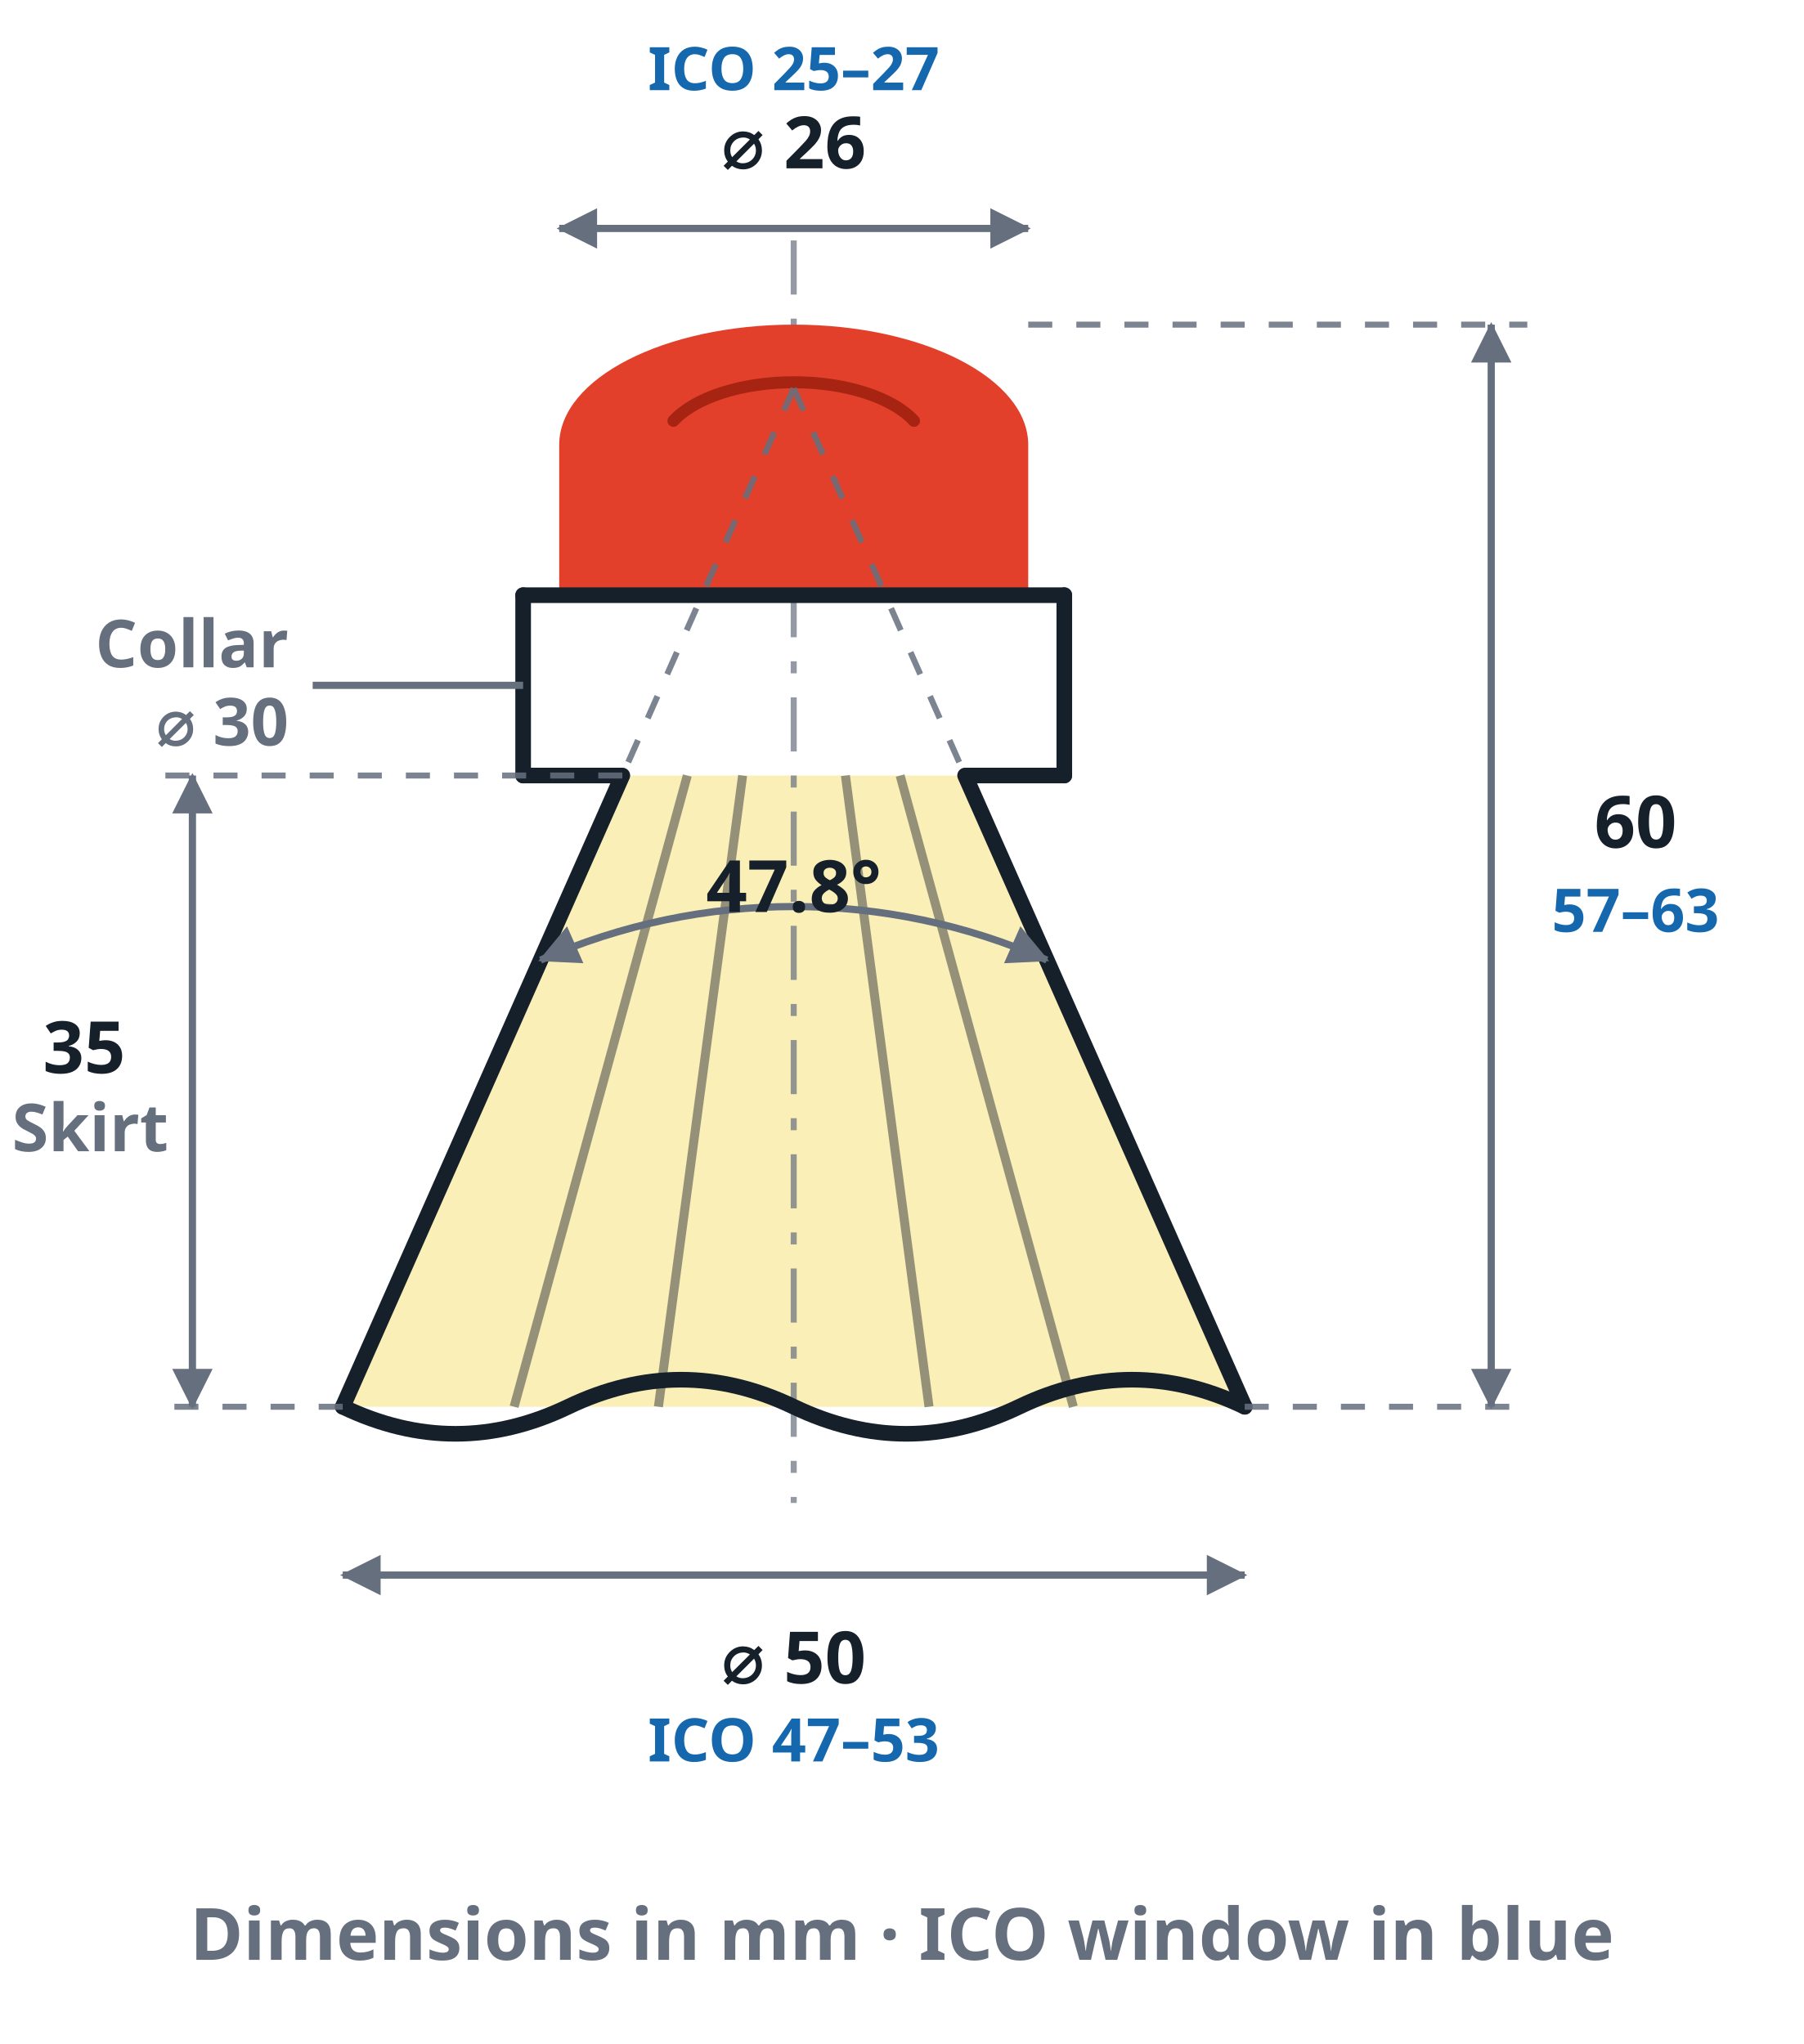
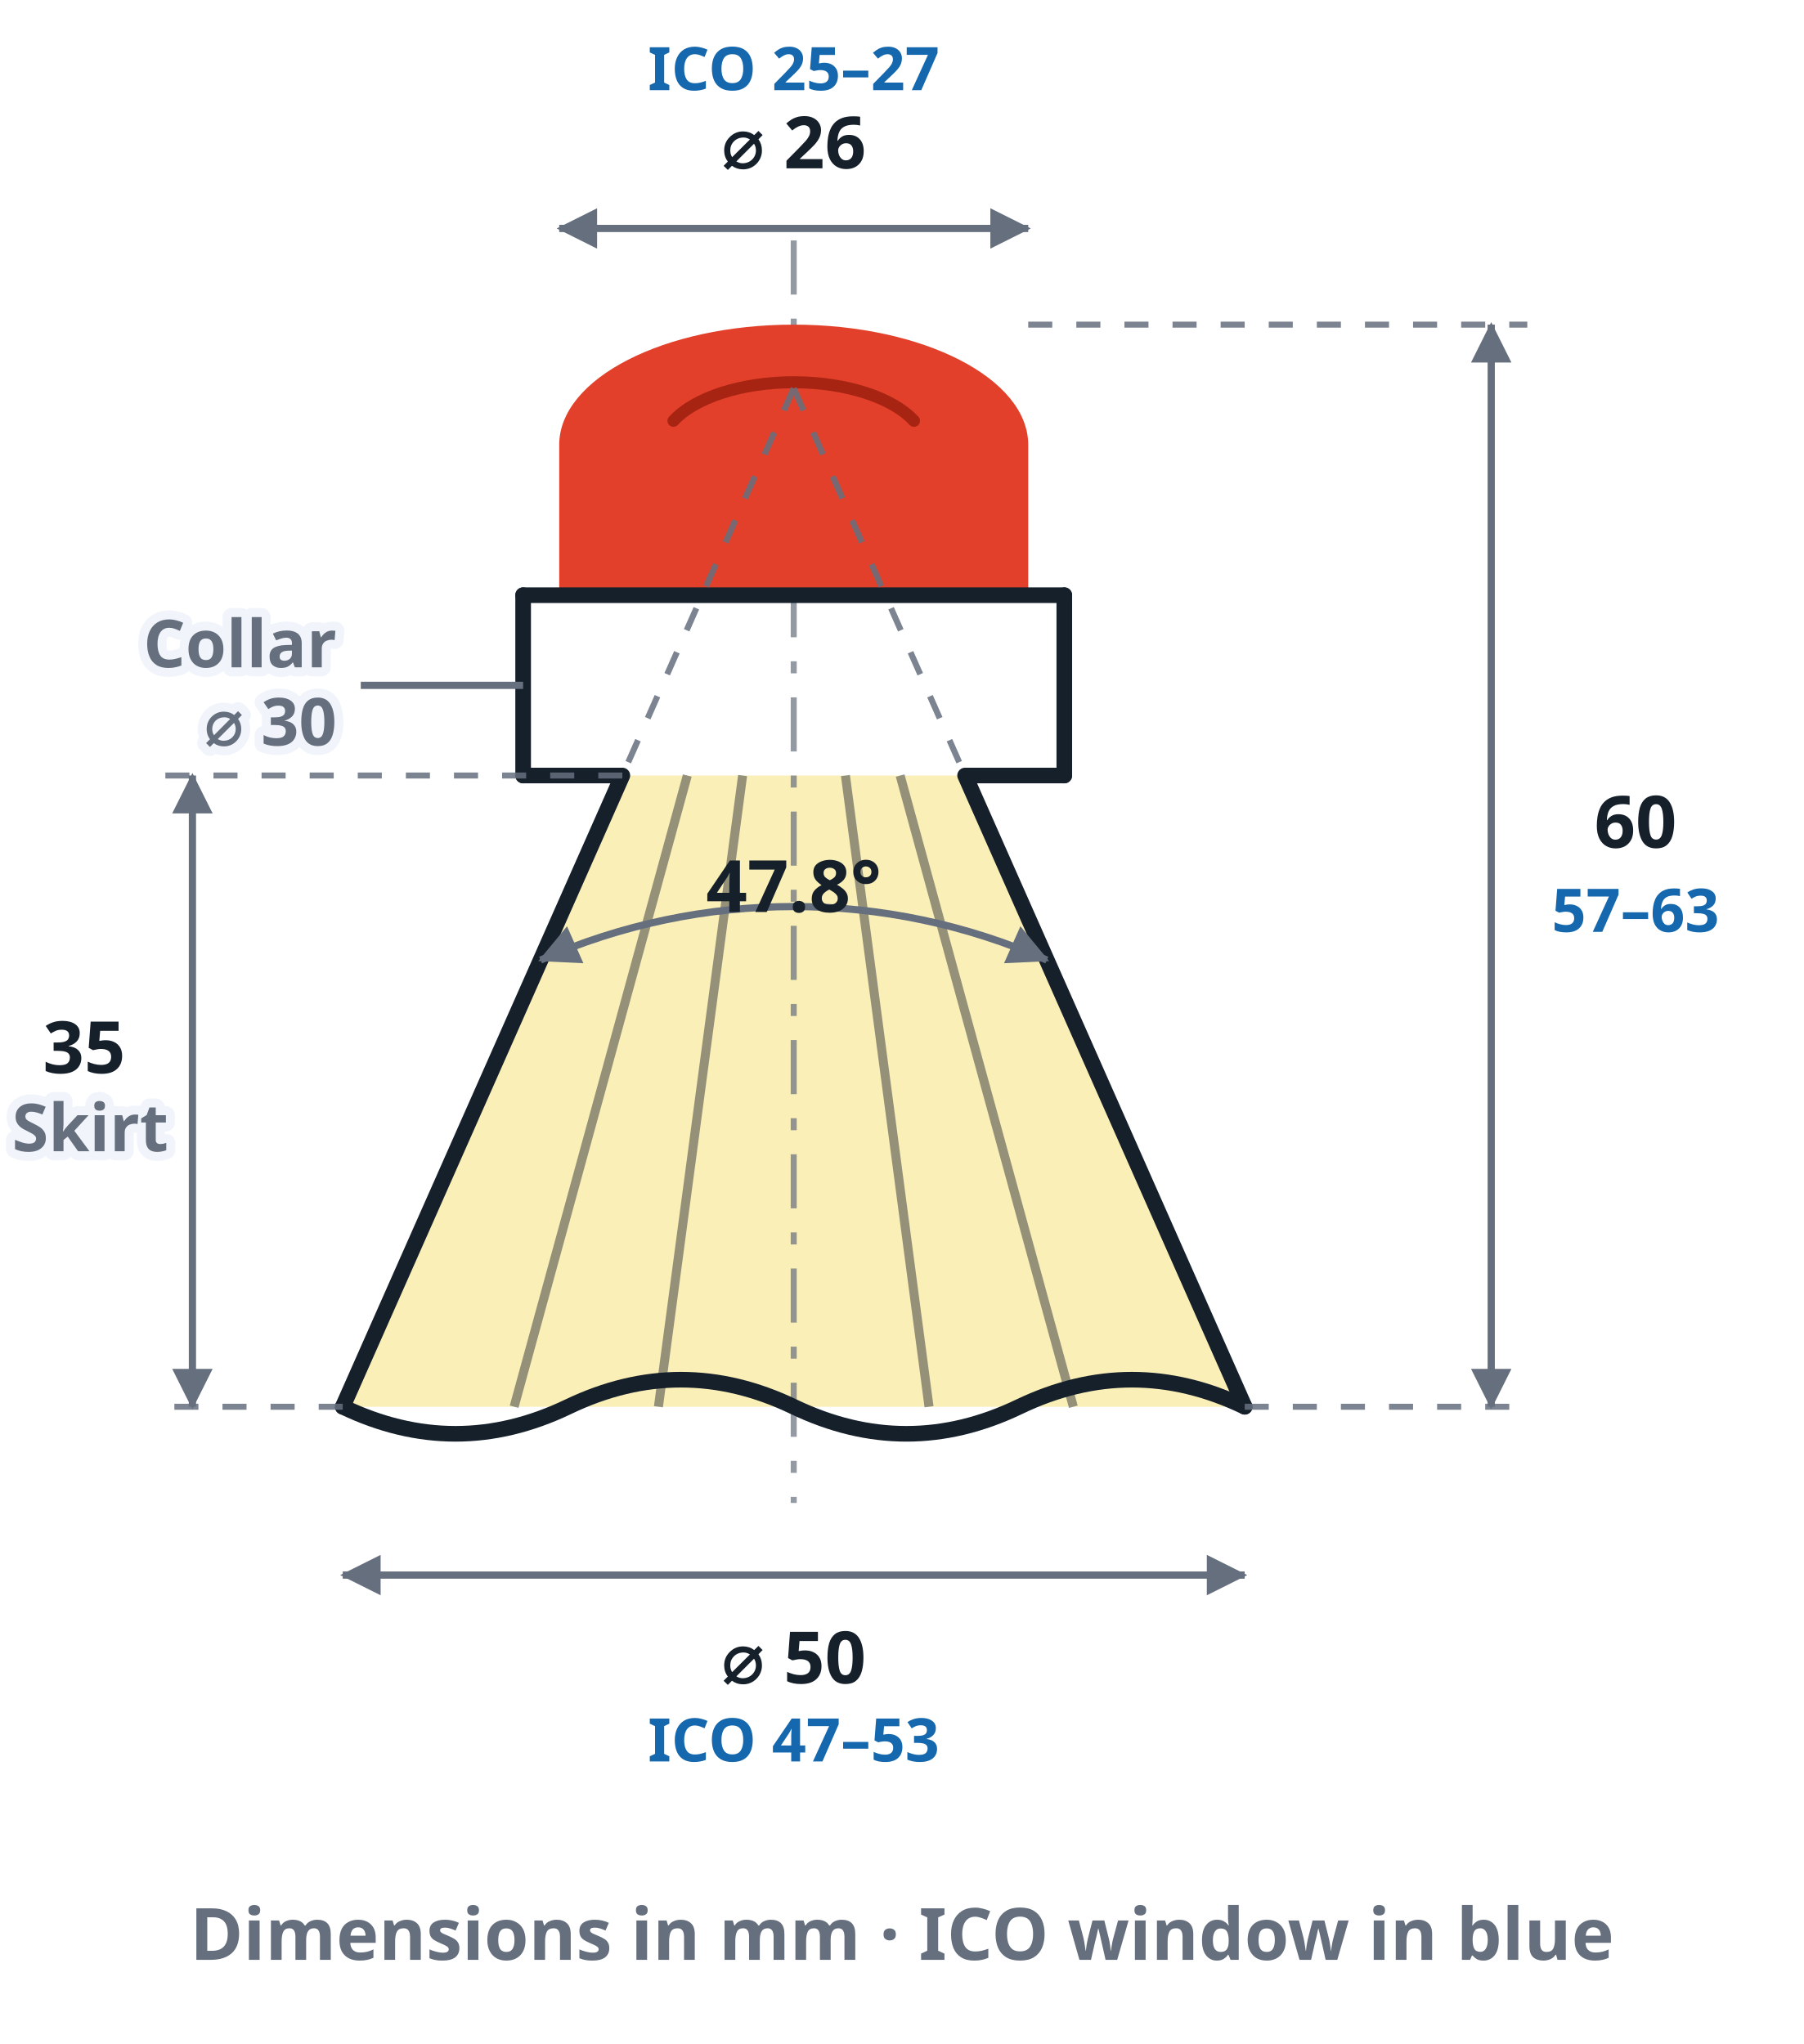
<svg xmlns="http://www.w3.org/2000/svg" viewBox="0 0 300 340" role="img" aria-label="Profile of a Speeder with the dimensions in millimetres: overall height 60, head 26, collar 30 and skirt opening 50 — each with the permitted ICO tolerance window in blue.">
  <style>
    .kontur{fill:none;stroke:var(--tinte,#16202b);stroke-width:2.6;stroke-linejoin:round;stroke-linecap:round}
    .schnitt{fill:var(--tinte,#16202b);opacity:.14}
    .kappe{fill:var(--speeder-kappe,#e2402a)}
    .kappenlinie{fill:none;stroke:var(--speeder-kappe-tief,#a82412);stroke-width:2;stroke-linecap:round}
    .stiel{fill:none;stroke:var(--tinte,#16202b);stroke-width:1.5;opacity:.45}
    .korbflaeche{fill:var(--speeder-korb,#f0c400);opacity:.28}
    .masz{fill:none;stroke:var(--tinte-3,#656f7e);stroke-width:1.2}
    .hilfslinie{fill:none;stroke:var(--tinte-3,#656f7e);stroke-width:1;stroke-dasharray:4 4;opacity:.85}
    .achse{fill:none;stroke:var(--tinte-3,#656f7e);stroke-width:1;stroke-dasharray:9 4 2 4;opacity:.7}
    .pfeil{fill:var(--tinte-3,#656f7e)}
    .maszzahl{fill:var(--tinte,#16202b);font:700 12px/1 system-ui,sans-serif;text-anchor:middle}
    .ico{fill:var(--primaer-tief,#1568ad);font:600 10px/1 system-ui,sans-serif;text-anchor:middle}
-     .teil{fill:var(--tinte-3,#656f7e);font:600 11px/1 system-ui,sans-serif}
-     .teilr{fill:var(--tinte-3,#656f7e);font:600 11px/1 system-ui,sans-serif;text-anchor:end}
+     .teil{fill:var(--tinte-3,#656f7e);font:600 11px/1 system-ui,sans-serif;paint-order:stroke;stroke:var(--flaeche-2,#f1f5fb);stroke-width:3;stroke-linejoin:round}
+     .teilr{fill:var(--tinte-3,#656f7e);font:600 11px/1 system-ui,sans-serif;text-anchor:end;paint-order:stroke;stroke:var(--flaeche-2,#f1f5fb);stroke-width:3;stroke-linejoin:round}
    .st{fill:var(--tinte-3,#656f7e);font:600 12px/1 system-ui,sans-serif;text-anchor:middle}
  </style>
  <defs>
    <marker id="mp" viewBox="0 0 10 10" markerWidth="7" markerHeight="7" refX="8.5" refY="5" orient="auto">
      <path d="M1,1 L9,5 L1,9 Z" class="pfeil" />
    </marker>
    <marker id="mp2" viewBox="0 0 10 10" markerWidth="7" markerHeight="7" refX="8.5" refY="5" orient="auto-start-reverse">
      <path d="M1,1 L9,5 L1,9 Z" class="pfeil" />
    </marker>
  </defs>
  <path class="korbflaeche" d="M103.5,129 L57,234 L207,234 L160.5,129 Z" />
  <path class="stiel" d="M114.3,129 L85.5,234" />
  <path class="stiel" d="M123.5,129 L109.5,234" />
  <path class="stiel" d="M140.6,129 L154.5,234" />
  <path class="stiel" d="M149.7,129 L178.5,234" />
  <path class="achse" d="M132,40 L132,250" />
  <path class="kappe" d="M93,99 L93,74 A39,20 0 0 1 171,74 L171,99 Z" />
  <path class="kappenlinie" d="M112,70 A22,11 0 0 1 152,70" />
  <path class="kontur" d="M87,99 L87,129 M177,99 L177,129" />
  <path class="kontur" d="M87,99 L177,99" />
  <path class="kontur" d="M87,129 L103.5,129 L57,234" />
  <path class="kontur" d="M177,129 L160.5,129 L207,234" />
  <path class="kontur" d="M57,234 q 18.75,9 37.5,0 q 18.75,-9 37.5,0 q 18.75,9 37.5,0 q 18.75,-9 37.5,0" />
  <path class="hilfslinie" d="M132,64.6 L103.5,129 M132,64.6 L160.5,129" />
  <path class="masz" d="M89.9,159.7 A104,104 0 0 1 174.1,159.7" marker-start="url(#mp2)" marker-end="url(#mp)" />
  <text class="maszzahl" x="132" y="151.7">47.8°</text>
  <path class="hilfslinie" d="M171,54 L254,54" />
  <path class="hilfslinie" d="M207,234 L254,234" />
  <path class="masz" d="M248,54 L248,234" marker-start="url(#mp2)" marker-end="url(#mp)" />
  <text class="maszzahl" x="272" y="141">60</text>
  <text class="ico" x="272" y="155">57–63</text>
  <path class="masz" d="M93,38 L171,38" marker-start="url(#mp2)" marker-end="url(#mp)" />
  <text class="maszzahl" x="132" y="28">⌀ 26</text>
  <text class="ico" x="132" y="15">ICO 25–27</text>
  <path class="masz" d="M57,262 L207,262" marker-start="url(#mp2)" marker-end="url(#mp)" />
  <text class="maszzahl" x="132" y="280">⌀ 50</text>
  <text class="ico" x="132" y="293">ICO 47–53</text>
-   <path class="masz" d="M87,114 L52,114" />
-   <text class="teilr" x="48" y="111">Collar</text>
-   <text class="teilr" x="48" y="124">⌀ 30</text>
+   <path class="masz" d="M87,114 L60,114" />
+   <text class="teilr" x="56" y="111">Collar</text>
+   <text class="teilr" x="56" y="124">⌀ 30</text>
  <path class="hilfslinie" d="M103.5,129 L26,129" />
  <path class="hilfslinie" d="M57,234 L26,234" />
  <path class="masz" d="M32,129 L32,234" marker-start="url(#mp2)" marker-end="url(#mp)" />
  <text class="maszzahl" x="14" y="178.5">35</text>
  <text class="teil" x="2" y="191.5">Skirt</text>
  <text class="st" x="150" y="326">Dimensions in mm · ICO window in blue</text>
</svg>
